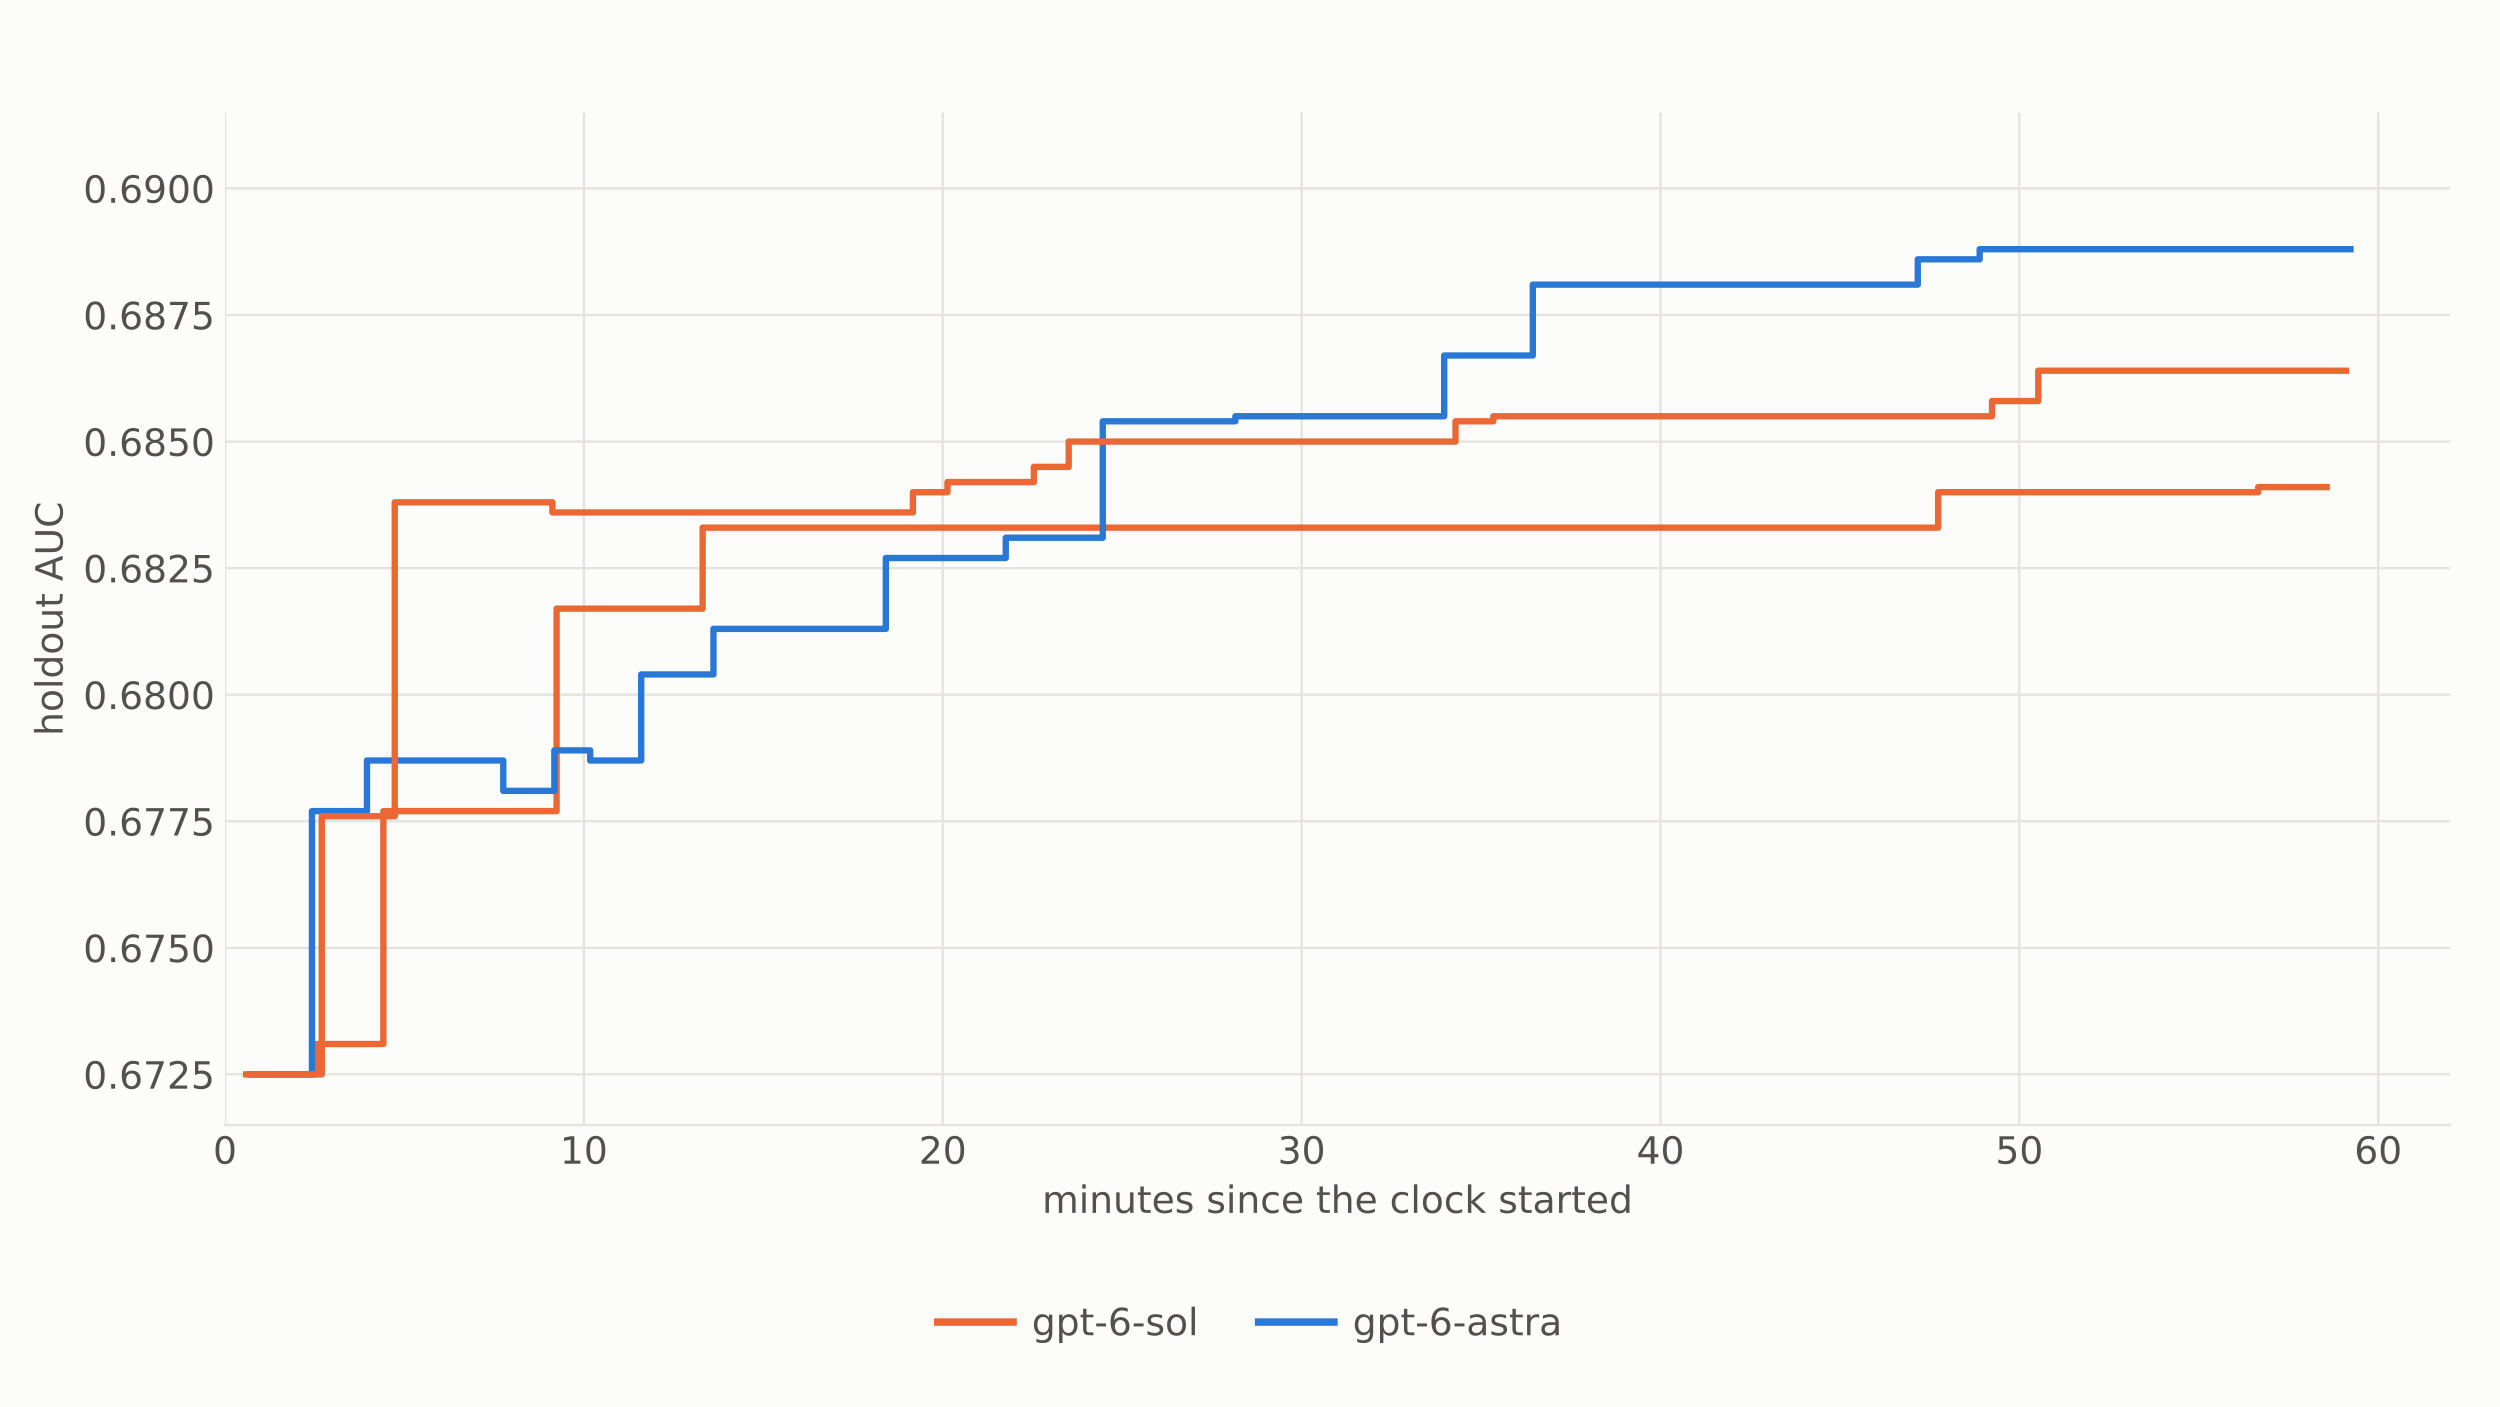
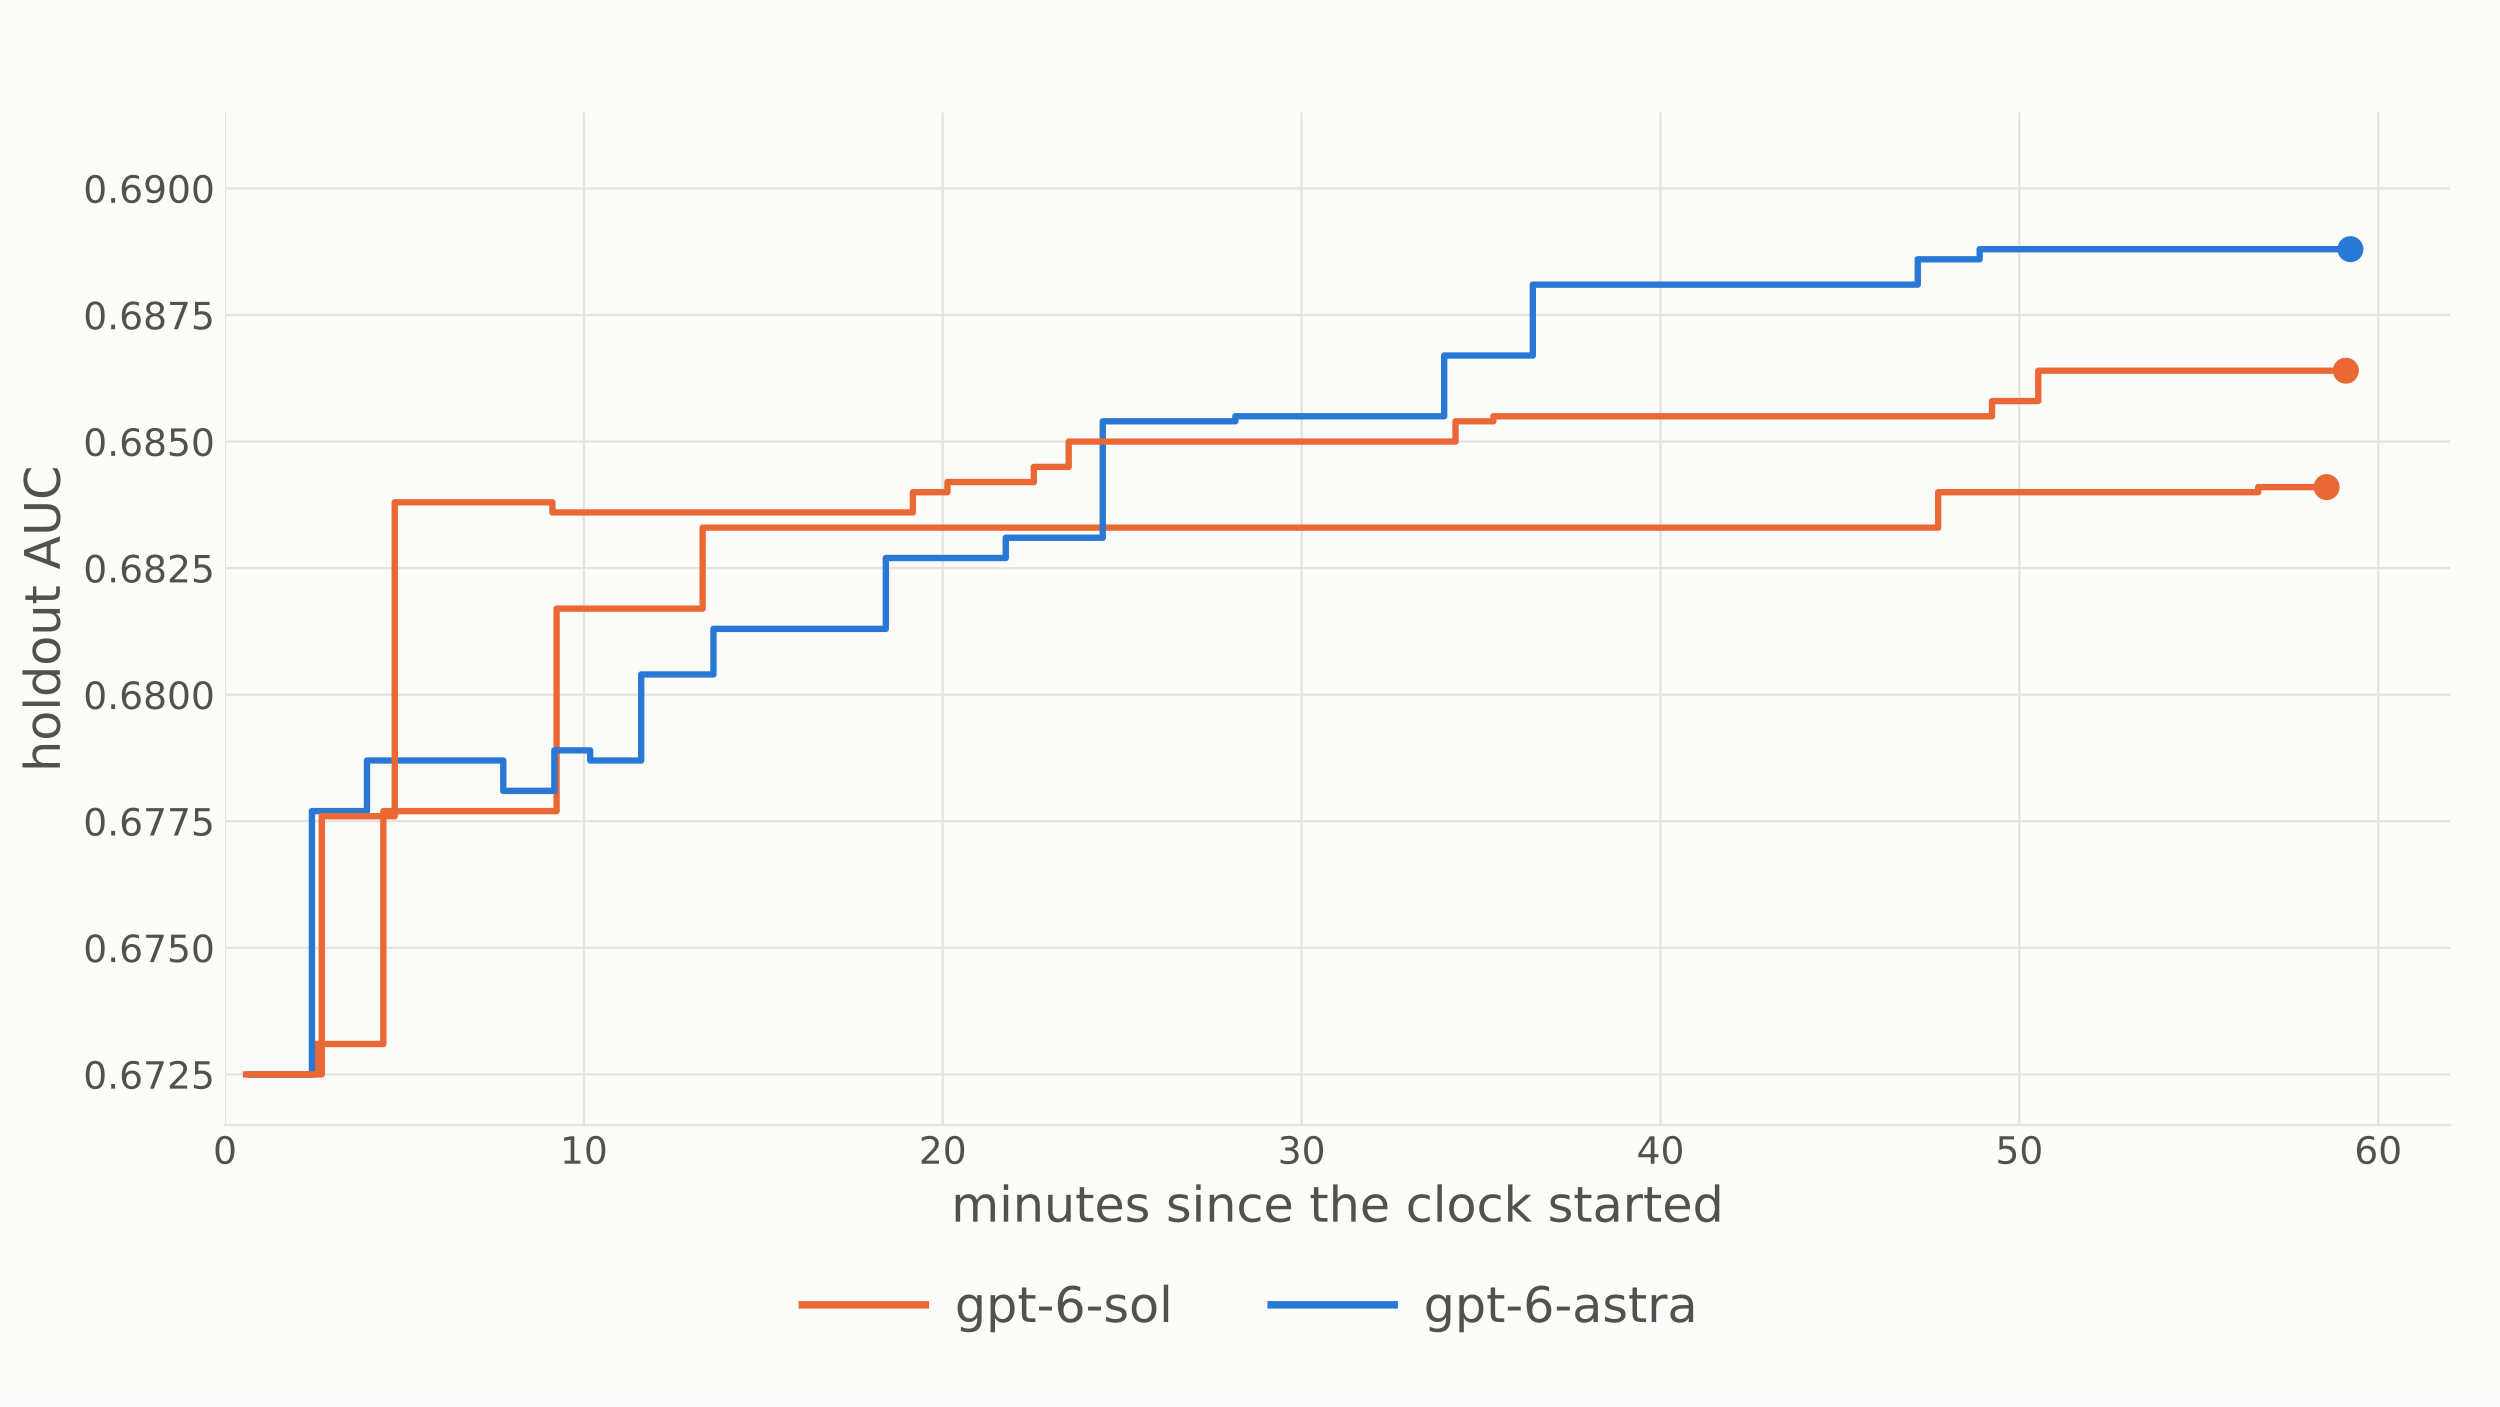
<svg xmlns="http://www.w3.org/2000/svg" xmlns:xlink="http://www.w3.org/1999/xlink" width="864pt" height="486pt" viewBox="0 0 864 486" version="1.1">
  <defs>
    <style type="text/css">*{stroke-linejoin: round; stroke-linecap: butt}</style>
  </defs>
  <g id="figure_1">
    <g id="patch_1">
      <path d="M 0 486  L 864 486  L 864 0  L 0 0  z " style="fill: #fcfcfb" />
    </g>
    <g id="axes_1">
      <g id="patch_2">
        <path d="M 77.76 388.8  L 846.72 388.8  L 846.72 38.88  L 77.76 38.88  z " style="fill: #fcfcfb" />
      </g>
      <g id="matplotlib.axis_1">
        <g id="xtick_1">
          <g id="line2d_1">
            <path d="M 77.76 388.8  L 77.76 38.88  " clip-path="url(#p71656392a3)" style="fill: none; stroke: #e4e3df; stroke-width: 0.8; stroke-linecap: square" />
          </g>
          <g id="line2d_2" />
          <g id="text_1">
            <g style="fill: #52514e" transform="translate(73.62438 402.177) scale(0.13 -0.13)">
              <defs>
                <path id="DejaVuSans-13" d="M 2034 4250  Q 1547 4250 1301 3770  Q 1056 3291 1056 2328  Q 1056 1369 1301 889  Q 1547 409 2034 409  Q 2525 409 2770 889  Q 3016 1369 3016 2328  Q 3016 3291 2770 3770  Q 2525 4250 2034 4250  z M 2034 4750  Q 2819 4750 3233 4129  Q 3647 3509 3647 2328  Q 3647 1150 3233 529  Q 2819 -91 2034 -91  Q 1250 -91 836 529  Q 422 1150 422 2328  Q 422 3509 836 4129  Q 1250 4750 2034 4750  z " transform="scale(0.015625)" />
              </defs>
              <use xlink:href="#DejaVuSans-13" />
            </g>
          </g>
        </g>
        <g id="xtick_2">
          <g id="line2d_3">
            <path d="M 201.786 388.8  L 201.786 38.88  " clip-path="url(#p71656392a3)" style="fill: none; stroke: #e4e3df; stroke-width: 0.8; stroke-linecap: square" />
          </g>
          <g id="line2d_4" />
          <g id="text_2">
            <g style="fill: #52514e" transform="translate(193.5146 402.177) scale(0.13 -0.13)">
              <defs>
                <path id="DejaVuSans-14" d="M 794 531  L 1825 531  L 1825 4091  L 703 3866  L 703 4441  L 1819 4666  L 2450 4666  L 2450 531  L 3481 531  L 3481 0  L 794 0  L 794 531  z " transform="scale(0.015625)" />
              </defs>
              <use xlink:href="#DejaVuSans-14" />
              <use xlink:href="#DejaVuSans-13" transform="translate(63.625 0)" />
            </g>
          </g>
        </g>
        <g id="xtick_3">
          <g id="line2d_5">
            <path d="M 325.812 388.8  L 325.812 38.88  " clip-path="url(#p71656392a3)" style="fill: none; stroke: #e4e3df; stroke-width: 0.8; stroke-linecap: square" />
          </g>
          <g id="line2d_6" />
          <g id="text_3">
            <g style="fill: #52514e" transform="translate(317.5404 402.177) scale(0.13 -0.13)">
              <defs>
                <path id="DejaVuSans-15" d="M 1228 531  L 3431 531  L 3431 0  L 469 0  L 469 531  Q 828 903 1448 1529  Q 2069 2156 2228 2338  Q 2531 2678 2651 2914  Q 2772 3150 2772 3378  Q 2772 3750 2511 3984  Q 2250 4219 1831 4219  Q 1534 4219 1204 4116  Q 875 4013 500 3803  L 500 4441  Q 881 4594 1212 4672  Q 1544 4750 1819 4750  Q 2544 4750 2975 4387  Q 3406 4025 3406 3419  Q 3406 3131 3298 2873  Q 3191 2616 2906 2266  Q 2828 2175 2409 1742  Q 1991 1309 1228 531  z " transform="scale(0.015625)" />
              </defs>
              <use xlink:href="#DejaVuSans-15" />
              <use xlink:href="#DejaVuSans-13" transform="translate(63.625 0)" />
            </g>
          </g>
        </g>
        <g id="xtick_4">
          <g id="line2d_7">
            <path d="M 449.837 388.8  L 449.837 38.88  " clip-path="url(#p71656392a3)" style="fill: none; stroke: #e4e3df; stroke-width: 0.8; stroke-linecap: square" />
          </g>
          <g id="line2d_8" />
          <g id="text_4">
            <g style="fill: #52514e" transform="translate(441.5662 402.177) scale(0.13 -0.13)">
              <defs>
                <path id="DejaVuSans-16" d="M 2597 2516  Q 3050 2419 3304 2112  Q 3559 1806 3559 1356  Q 3559 666 3084 287  Q 2609 -91 1734 -91  Q 1441 -91 1130 -33  Q 819 25 488 141  L 488 750  Q 750 597 1062 519  Q 1375 441 1716 441  Q 2309 441 2620 675  Q 2931 909 2931 1356  Q 2931 1769 2642 2001  Q 2353 2234 1838 2234  L 1294 2234  L 1294 2753  L 1863 2753  Q 2328 2753 2575 2939  Q 2822 3125 2822 3475  Q 2822 3834 2567 4026  Q 2313 4219 1838 4219  Q 1578 4219 1281 4162  Q 984 4106 628 3988  L 628 4550  Q 988 4650 1302 4700  Q 1616 4750 1894 4750  Q 2613 4750 3031 4423  Q 3450 4097 3450 3541  Q 3450 3153 3228 2886  Q 3006 2619 2597 2516  z " transform="scale(0.015625)" />
              </defs>
              <use xlink:href="#DejaVuSans-16" />
              <use xlink:href="#DejaVuSans-13" transform="translate(63.625 0)" />
            </g>
          </g>
        </g>
        <g id="xtick_5">
          <g id="line2d_9">
            <path d="M 573.863 388.8  L 573.863 38.88  " clip-path="url(#p71656392a3)" style="fill: none; stroke: #e4e3df; stroke-width: 0.8; stroke-linecap: square" />
          </g>
          <g id="line2d_10" />
          <g id="text_5">
            <g style="fill: #52514e" transform="translate(565.592 402.177) scale(0.13 -0.13)">
              <defs>
                <path id="DejaVuSans-17" d="M 2419 4116  L 825 1625  L 2419 1625  L 2419 4116  z M 2253 4666  L 3047 4666  L 3047 1625  L 3713 1625  L 3713 1100  L 3047 1100  L 3047 0  L 2419 0  L 2419 1100  L 313 1100  L 313 1709  L 2253 4666  z " transform="scale(0.015625)" />
              </defs>
              <use xlink:href="#DejaVuSans-17" />
              <use xlink:href="#DejaVuSans-13" transform="translate(63.625 0)" />
            </g>
          </g>
        </g>
        <g id="xtick_6">
          <g id="line2d_11">
            <path d="M 697.889 388.8  L 697.889 38.88  " clip-path="url(#p71656392a3)" style="fill: none; stroke: #e4e3df; stroke-width: 0.8; stroke-linecap: square" />
          </g>
          <g id="line2d_12" />
          <g id="text_6">
            <g style="fill: #52514e" transform="translate(689.6178 402.177) scale(0.13 -0.13)">
              <defs>
                <path id="DejaVuSans-18" d="M 691 4666  L 3169 4666  L 3169 4134  L 1269 4134  L 1269 2991  Q 1406 3038 1543 3061  Q 1681 3084 1819 3084  Q 2600 3084 3056 2656  Q 3513 2228 3513 1497  Q 3513 744 3044 326  Q 2575 -91 1722 -91  Q 1428 -91 1123 -41  Q 819 9 494 109  L 494 744  Q 775 591 1075 516  Q 1375 441 1709 441  Q 2250 441 2565 725  Q 2881 1009 2881 1497  Q 2881 1984 2565 2268  Q 2250 2553 1709 2553  Q 1456 2553 1204 2497  Q 953 2441 691 2322  L 691 4666  z " transform="scale(0.015625)" />
              </defs>
              <use xlink:href="#DejaVuSans-18" />
              <use xlink:href="#DejaVuSans-13" transform="translate(63.625 0)" />
            </g>
          </g>
        </g>
        <g id="xtick_7">
          <g id="line2d_13">
            <path d="M 821.915 388.8  L 821.915 38.88  " clip-path="url(#p71656392a3)" style="fill: none; stroke: #e4e3df; stroke-width: 0.8; stroke-linecap: square" />
          </g>
          <g id="line2d_14" />
          <g id="text_7">
            <g style="fill: #52514e" transform="translate(813.6436 402.177) scale(0.13 -0.13)">
              <defs>
                <path id="DejaVuSans-19" d="M 2113 2584  Q 1688 2584 1439 2293  Q 1191 2003 1191 1497  Q 1191 994 1439 701  Q 1688 409 2113 409  Q 2538 409 2786 701  Q 3034 994 3034 1497  Q 3034 2003 2786 2293  Q 2538 2584 2113 2584  z M 3366 4563  L 3366 3988  Q 3128 4100 2886 4159  Q 2644 4219 2406 4219  Q 1781 4219 1451 3797  Q 1122 3375 1075 2522  Q 1259 2794 1537 2939  Q 1816 3084 2150 3084  Q 2853 3084 3261 2657  Q 3669 2231 3669 1497  Q 3669 778 3244 343  Q 2819 -91 2113 -91  Q 1303 -91 875 529  Q 447 1150 447 2328  Q 447 3434 972 4092  Q 1497 4750 2381 4750  Q 2619 4750 2861 4703  Q 3103 4656 3366 4563  z " transform="scale(0.015625)" />
              </defs>
              <use xlink:href="#DejaVuSans-19" />
              <use xlink:href="#DejaVuSans-13" transform="translate(63.625 0)" />
            </g>
          </g>
        </g>
        <g id="text_8">
-           <g style="fill: #52514e" transform="translate(360.1565 419.178) scale(0.13 -0.13)">
+           <g style="fill: #52514e" transform="translate(328.7462 422.2173) scale(0.17 -0.17)">
            <defs>
              <path id="DejaVuSans-50" d="M 3328 2828  Q 3544 3216 3844 3400  Q 4144 3584 4550 3584  Q 5097 3584 5394 3201  Q 5691 2819 5691 2113  L 5691 0  L 5113 0  L 5113 2094  Q 5113 2597 4934 2840  Q 4756 3084 4391 3084  Q 3944 3084 3684 2787  Q 3425 2491 3425 1978  L 3425 0  L 2847 0  L 2847 2094  Q 2847 2600 2669 2842  Q 2491 3084 2119 3084  Q 1678 3084 1418 2786  Q 1159 2488 1159 1978  L 1159 0  L 581 0  L 581 3500  L 1159 3500  L 1159 2956  Q 1356 3278 1631 3431  Q 1906 3584 2284 3584  Q 2666 3584 2933 3390  Q 3200 3197 3328 2828  z " transform="scale(0.015625)" />
              <path id="DejaVuSans-4c" d="M 603 3500  L 1178 3500  L 1178 0  L 603 0  L 603 3500  z M 603 4863  L 1178 4863  L 1178 4134  L 603 4134  L 603 4863  z " transform="scale(0.015625)" />
              <path id="DejaVuSans-51" d="M 3513 2113  L 3513 0  L 2938 0  L 2938 2094  Q 2938 2591 2744 2837  Q 2550 3084 2163 3084  Q 1697 3084 1428 2787  Q 1159 2491 1159 1978  L 1159 0  L 581 0  L 581 3500  L 1159 3500  L 1159 2956  Q 1366 3272 1645 3428  Q 1925 3584 2291 3584  Q 2894 3584 3203 3211  Q 3513 2838 3513 2113  z " transform="scale(0.015625)" />
              <path id="DejaVuSans-58" d="M 544 1381  L 544 3500  L 1119 3500  L 1119 1403  Q 1119 906 1312 657  Q 1506 409 1894 409  Q 2359 409 2629 706  Q 2900 1003 2900 1516  L 2900 3500  L 3475 3500  L 3475 0  L 2900 0  L 2900 538  Q 2691 219 2414 64  Q 2138 -91 1772 -91  Q 1169 -91 856 284  Q 544 659 544 1381  z M 1991 3584  L 1991 3584  z " transform="scale(0.015625)" />
              <path id="DejaVuSans-57" d="M 1172 4494  L 1172 3500  L 2356 3500  L 2356 3053  L 1172 3053  L 1172 1153  Q 1172 725 1289 603  Q 1406 481 1766 481  L 2356 481  L 2356 0  L 1766 0  Q 1100 0 847 248  Q 594 497 594 1153  L 594 3053  L 172 3053  L 172 3500  L 594 3500  L 594 4494  L 1172 4494  z " transform="scale(0.015625)" />
              <path id="DejaVuSans-48" d="M 3597 1894  L 3597 1613  L 953 1613  Q 991 1019 1311 708  Q 1631 397 2203 397  Q 2534 397 2845 478  Q 3156 559 3463 722  L 3463 178  Q 3153 47 2828 -22  Q 2503 -91 2169 -91  Q 1331 -91 842 396  Q 353 884 353 1716  Q 353 2575 817 3079  Q 1281 3584 2069 3584  Q 2775 3584 3186 3129  Q 3597 2675 3597 1894  z M 3022 2063  Q 3016 2534 2758 2815  Q 2500 3097 2075 3097  Q 1594 3097 1305 2825  Q 1016 2553 972 2059  L 3022 2063  z " transform="scale(0.015625)" />
              <path id="DejaVuSans-56" d="M 2834 3397  L 2834 2853  Q 2591 2978 2328 3040  Q 2066 3103 1784 3103  Q 1356 3103 1142 2972  Q 928 2841 928 2578  Q 928 2378 1081 2264  Q 1234 2150 1697 2047  L 1894 2003  Q 2506 1872 2764 1633  Q 3022 1394 3022 966  Q 3022 478 2636 193  Q 2250 -91 1575 -91  Q 1294 -91 989 -36  Q 684 19 347 128  L 347 722  Q 666 556 975 473  Q 1284 391 1588 391  Q 1994 391 2212 530  Q 2431 669 2431 922  Q 2431 1156 2273 1281  Q 2116 1406 1581 1522  L 1381 1569  Q 847 1681 609 1914  Q 372 2147 372 2553  Q 372 3047 722 3315  Q 1072 3584 1716 3584  Q 2034 3584 2315 3537  Q 2597 3491 2834 3397  z " transform="scale(0.015625)" />
              <path id="DejaVuSans-3" transform="scale(0.015625)" />
              <path id="DejaVuSans-46" d="M 3122 3366  L 3122 2828  Q 2878 2963 2633 3030  Q 2388 3097 2138 3097  Q 1578 3097 1268 2742  Q 959 2388 959 1747  Q 959 1106 1268 751  Q 1578 397 2138 397  Q 2388 397 2633 464  Q 2878 531 3122 666  L 3122 134  Q 2881 22 2623 -34  Q 2366 -91 2075 -91  Q 1284 -91 818 406  Q 353 903 353 1747  Q 353 2603 823 3093  Q 1294 3584 2113 3584  Q 2378 3584 2631 3529  Q 2884 3475 3122 3366  z " transform="scale(0.015625)" />
              <path id="DejaVuSans-4b" d="M 3513 2113  L 3513 0  L 2938 0  L 2938 2094  Q 2938 2591 2744 2837  Q 2550 3084 2163 3084  Q 1697 3084 1428 2787  Q 1159 2491 1159 1978  L 1159 0  L 581 0  L 581 4863  L 1159 4863  L 1159 2956  Q 1366 3272 1645 3428  Q 1925 3584 2291 3584  Q 2894 3584 3203 3211  Q 3513 2838 3513 2113  z " transform="scale(0.015625)" />
              <path id="DejaVuSans-4f" d="M 603 4863  L 1178 4863  L 1178 0  L 603 0  L 603 4863  z " transform="scale(0.015625)" />
              <path id="DejaVuSans-52" d="M 1959 3097  Q 1497 3097 1228 2736  Q 959 2375 959 1747  Q 959 1119 1226 758  Q 1494 397 1959 397  Q 2419 397 2687 759  Q 2956 1122 2956 1747  Q 2956 2369 2687 2733  Q 2419 3097 1959 3097  z M 1959 3584  Q 2709 3584 3137 3096  Q 3566 2609 3566 1747  Q 3566 888 3137 398  Q 2709 -91 1959 -91  Q 1206 -91 779 398  Q 353 888 353 1747  Q 353 2609 779 3096  Q 1206 3584 1959 3584  z " transform="scale(0.015625)" />
              <path id="DejaVuSans-4e" d="M 581 4863  L 1159 4863  L 1159 1991  L 2875 3500  L 3609 3500  L 1753 1863  L 3688 0  L 2938 0  L 1159 1709  L 1159 0  L 581 0  L 581 4863  z " transform="scale(0.015625)" />
              <path id="DejaVuSans-44" d="M 2194 1759  Q 1497 1759 1228 1600  Q 959 1441 959 1056  Q 959 750 1161 570  Q 1363 391 1709 391  Q 2188 391 2477 730  Q 2766 1069 2766 1631  L 2766 1759  L 2194 1759  z M 3341 1997  L 3341 0  L 2766 0  L 2766 531  Q 2569 213 2275 61  Q 1981 -91 1556 -91  Q 1019 -91 701 211  Q 384 513 384 1019  Q 384 1609 779 1909  Q 1175 2209 1959 2209  L 2766 2209  L 2766 2266  Q 2766 2663 2505 2880  Q 2244 3097 1772 3097  Q 1472 3097 1187 3025  Q 903 2953 641 2809  L 641 3341  Q 956 3463 1253 3523  Q 1550 3584 1831 3584  Q 2591 3584 2966 3190  Q 3341 2797 3341 1997  z " transform="scale(0.015625)" />
              <path id="DejaVuSans-55" d="M 2631 2963  Q 2534 3019 2420 3045  Q 2306 3072 2169 3072  Q 1681 3072 1420 2755  Q 1159 2438 1159 1844  L 1159 0  L 581 0  L 581 3500  L 1159 3500  L 1159 2956  Q 1341 3275 1631 3429  Q 1922 3584 2338 3584  Q 2397 3584 2469 3576  Q 2541 3569 2628 3553  L 2631 2963  z " transform="scale(0.015625)" />
              <path id="DejaVuSans-47" d="M 2906 2969  L 2906 4863  L 3481 4863  L 3481 0  L 2906 0  L 2906 525  Q 2725 213 2448 61  Q 2172 -91 1784 -91  Q 1150 -91 751 415  Q 353 922 353 1747  Q 353 2572 751 3078  Q 1150 3584 1784 3584  Q 2172 3584 2448 3432  Q 2725 3281 2906 2969  z M 947 1747  Q 947 1113 1208 752  Q 1469 391 1925 391  Q 2381 391 2643 752  Q 2906 1113 2906 1747  Q 2906 2381 2643 2742  Q 2381 3103 1925 3103  Q 1469 3103 1208 2742  Q 947 2381 947 1747  z " transform="scale(0.015625)" />
            </defs>
            <use xlink:href="#DejaVuSans-50" />
            <use xlink:href="#DejaVuSans-4c" transform="translate(97.40625 0)" />
            <use xlink:href="#DejaVuSans-51" transform="translate(125.1875 0)" />
            <use xlink:href="#DejaVuSans-58" transform="translate(188.5625 0)" />
            <use xlink:href="#DejaVuSans-57" transform="translate(251.9375 0)" />
            <use xlink:href="#DejaVuSans-48" transform="translate(291.1406 0)" />
            <use xlink:href="#DejaVuSans-56" transform="translate(352.6719 0)" />
            <use xlink:href="#DejaVuSans-3" transform="translate(404.7656 0)" />
            <use xlink:href="#DejaVuSans-56" transform="translate(436.5469 0)" />
            <use xlink:href="#DejaVuSans-4c" transform="translate(488.6406 0)" />
            <use xlink:href="#DejaVuSans-51" transform="translate(516.4219 0)" />
            <use xlink:href="#DejaVuSans-46" transform="translate(579.7969 0)" />
            <use xlink:href="#DejaVuSans-48" transform="translate(634.7812 0)" />
            <use xlink:href="#DejaVuSans-3" transform="translate(696.3125 0)" />
            <use xlink:href="#DejaVuSans-57" transform="translate(728.0938 0)" />
            <use xlink:href="#DejaVuSans-4b" transform="translate(767.2969 0)" />
            <use xlink:href="#DejaVuSans-48" transform="translate(830.6719 0)" />
            <use xlink:href="#DejaVuSans-3" transform="translate(892.2031 0)" />
            <use xlink:href="#DejaVuSans-46" transform="translate(923.9844 0)" />
            <use xlink:href="#DejaVuSans-4f" transform="translate(978.9688 0)" />
            <use xlink:href="#DejaVuSans-52" transform="translate(1006.75 0)" />
            <use xlink:href="#DejaVuSans-46" transform="translate(1067.938 0)" />
            <use xlink:href="#DejaVuSans-4e" transform="translate(1122.922 0)" />
            <use xlink:href="#DejaVuSans-3" transform="translate(1180.828 0)" />
            <use xlink:href="#DejaVuSans-56" transform="translate(1212.609 0)" />
            <use xlink:href="#DejaVuSans-57" transform="translate(1264.703 0)" />
            <use xlink:href="#DejaVuSans-44" transform="translate(1303.906 0)" />
            <use xlink:href="#DejaVuSans-55" transform="translate(1365.188 0)" />
            <use xlink:href="#DejaVuSans-57" transform="translate(1406.297 0)" />
            <use xlink:href="#DejaVuSans-48" transform="translate(1445.5 0)" />
            <use xlink:href="#DejaVuSans-47" transform="translate(1507.031 0)" />
          </g>
        </g>
      </g>
      <g id="matplotlib.axis_2">
        <g id="ytick_1">
          <g id="line2d_15">
            <path d="M 77.76 371.304  L 846.72 371.304  " clip-path="url(#p71656392a3)" style="fill: none; stroke: #e4e3df; stroke-width: 0.8; stroke-linecap: square" />
          </g>
          <g id="line2d_16" />
          <g id="text_9">
            <g style="fill: #52514e" transform="translate(28.77219 376.2425) scale(0.13 -0.13)">
              <defs>
                <path id="DejaVuSans-11" d="M 684 794  L 1344 794  L 1344 0  L 684 0  L 684 794  z " transform="scale(0.015625)" />
                <path id="DejaVuSans-1a" d="M 525 4666  L 3525 4666  L 3525 4397  L 1831 0  L 1172 0  L 2766 4134  L 525 4134  L 525 4666  z " transform="scale(0.015625)" />
              </defs>
              <use xlink:href="#DejaVuSans-13" />
              <use xlink:href="#DejaVuSans-11" transform="translate(63.625 0)" />
              <use xlink:href="#DejaVuSans-19" transform="translate(95.40625 0)" />
              <use xlink:href="#DejaVuSans-1a" transform="translate(159.0312 0)" />
              <use xlink:href="#DejaVuSans-15" transform="translate(222.6562 0)" />
              <use xlink:href="#DejaVuSans-18" transform="translate(286.2812 0)" />
            </g>
          </g>
        </g>
        <g id="ytick_2">
          <g id="line2d_17">
            <path d="M 77.76 327.564  L 846.72 327.564  " clip-path="url(#p71656392a3)" style="fill: none; stroke: #e4e3df; stroke-width: 0.8; stroke-linecap: square" />
          </g>
          <g id="line2d_18" />
          <g id="text_10">
            <g style="fill: #52514e" transform="translate(28.77219 332.5025) scale(0.13 -0.13)">
              <use xlink:href="#DejaVuSans-13" />
              <use xlink:href="#DejaVuSans-11" transform="translate(63.625 0)" />
              <use xlink:href="#DejaVuSans-19" transform="translate(95.40625 0)" />
              <use xlink:href="#DejaVuSans-1a" transform="translate(159.0312 0)" />
              <use xlink:href="#DejaVuSans-18" transform="translate(222.6562 0)" />
              <use xlink:href="#DejaVuSans-13" transform="translate(286.2812 0)" />
            </g>
          </g>
        </g>
        <g id="ytick_3">
          <g id="line2d_19">
            <path d="M 77.76 283.824  L 846.72 283.824  " clip-path="url(#p71656392a3)" style="fill: none; stroke: #e4e3df; stroke-width: 0.8; stroke-linecap: square" />
          </g>
          <g id="line2d_20" />
          <g id="text_11">
            <g style="fill: #52514e" transform="translate(28.77219 288.7625) scale(0.13 -0.13)">
              <use xlink:href="#DejaVuSans-13" />
              <use xlink:href="#DejaVuSans-11" transform="translate(63.625 0)" />
              <use xlink:href="#DejaVuSans-19" transform="translate(95.40625 0)" />
              <use xlink:href="#DejaVuSans-1a" transform="translate(159.0312 0)" />
              <use xlink:href="#DejaVuSans-1a" transform="translate(222.6562 0)" />
              <use xlink:href="#DejaVuSans-18" transform="translate(286.2812 0)" />
            </g>
          </g>
        </g>
        <g id="ytick_4">
          <g id="line2d_21">
            <path d="M 77.76 240.084  L 846.72 240.084  " clip-path="url(#p71656392a3)" style="fill: none; stroke: #e4e3df; stroke-width: 0.8; stroke-linecap: square" />
          </g>
          <g id="line2d_22" />
          <g id="text_12">
            <g style="fill: #52514e" transform="translate(28.77219 245.0225) scale(0.13 -0.13)">
              <defs>
                <path id="DejaVuSans-1b" d="M 2034 2216  Q 1584 2216 1326 1975  Q 1069 1734 1069 1313  Q 1069 891 1326 650  Q 1584 409 2034 409  Q 2484 409 2743 651  Q 3003 894 3003 1313  Q 3003 1734 2745 1975  Q 2488 2216 2034 2216  z M 1403 2484  Q 997 2584 770 2862  Q 544 3141 544 3541  Q 544 4100 942 4425  Q 1341 4750 2034 4750  Q 2731 4750 3128 4425  Q 3525 4100 3525 3541  Q 3525 3141 3298 2862  Q 3072 2584 2669 2484  Q 3125 2378 3379 2068  Q 3634 1759 3634 1313  Q 3634 634 3220 271  Q 2806 -91 2034 -91  Q 1263 -91 848 271  Q 434 634 434 1313  Q 434 1759 690 2068  Q 947 2378 1403 2484  z M 1172 3481  Q 1172 3119 1398 2916  Q 1625 2713 2034 2713  Q 2441 2713 2670 2916  Q 2900 3119 2900 3481  Q 2900 3844 2670 4047  Q 2441 4250 2034 4250  Q 1625 4250 1398 4047  Q 1172 3844 1172 3481  z " transform="scale(0.015625)" />
              </defs>
              <use xlink:href="#DejaVuSans-13" />
              <use xlink:href="#DejaVuSans-11" transform="translate(63.625 0)" />
              <use xlink:href="#DejaVuSans-19" transform="translate(95.40625 0)" />
              <use xlink:href="#DejaVuSans-1b" transform="translate(159.0312 0)" />
              <use xlink:href="#DejaVuSans-13" transform="translate(222.6562 0)" />
              <use xlink:href="#DejaVuSans-13" transform="translate(286.2812 0)" />
            </g>
          </g>
        </g>
        <g id="ytick_5">
          <g id="line2d_23">
            <path d="M 77.76 196.344  L 846.72 196.344  " clip-path="url(#p71656392a3)" style="fill: none; stroke: #e4e3df; stroke-width: 0.8; stroke-linecap: square" />
          </g>
          <g id="line2d_24" />
          <g id="text_13">
            <g style="fill: #52514e" transform="translate(28.77219 201.2825) scale(0.13 -0.13)">
              <use xlink:href="#DejaVuSans-13" />
              <use xlink:href="#DejaVuSans-11" transform="translate(63.625 0)" />
              <use xlink:href="#DejaVuSans-19" transform="translate(95.40625 0)" />
              <use xlink:href="#DejaVuSans-1b" transform="translate(159.0312 0)" />
              <use xlink:href="#DejaVuSans-15" transform="translate(222.6562 0)" />
              <use xlink:href="#DejaVuSans-18" transform="translate(286.2812 0)" />
            </g>
          </g>
        </g>
        <g id="ytick_6">
          <g id="line2d_25">
            <path d="M 77.76 152.604  L 846.72 152.604  " clip-path="url(#p71656392a3)" style="fill: none; stroke: #e4e3df; stroke-width: 0.8; stroke-linecap: square" />
          </g>
          <g id="line2d_26" />
          <g id="text_14">
            <g style="fill: #52514e" transform="translate(28.77219 157.5425) scale(0.13 -0.13)">
              <use xlink:href="#DejaVuSans-13" />
              <use xlink:href="#DejaVuSans-11" transform="translate(63.625 0)" />
              <use xlink:href="#DejaVuSans-19" transform="translate(95.40625 0)" />
              <use xlink:href="#DejaVuSans-1b" transform="translate(159.0312 0)" />
              <use xlink:href="#DejaVuSans-18" transform="translate(222.6562 0)" />
              <use xlink:href="#DejaVuSans-13" transform="translate(286.2812 0)" />
            </g>
          </g>
        </g>
        <g id="ytick_7">
          <g id="line2d_27">
            <path d="M 77.76 108.864  L 846.72 108.864  " clip-path="url(#p71656392a3)" style="fill: none; stroke: #e4e3df; stroke-width: 0.8; stroke-linecap: square" />
          </g>
          <g id="line2d_28" />
          <g id="text_15">
            <g style="fill: #52514e" transform="translate(28.77219 113.8025) scale(0.13 -0.13)">
              <use xlink:href="#DejaVuSans-13" />
              <use xlink:href="#DejaVuSans-11" transform="translate(63.625 0)" />
              <use xlink:href="#DejaVuSans-19" transform="translate(95.40625 0)" />
              <use xlink:href="#DejaVuSans-1b" transform="translate(159.0312 0)" />
              <use xlink:href="#DejaVuSans-1a" transform="translate(222.6562 0)" />
              <use xlink:href="#DejaVuSans-18" transform="translate(286.2812 0)" />
            </g>
          </g>
        </g>
        <g id="ytick_8">
          <g id="line2d_29">
            <path d="M 77.76 65.124  L 846.72 65.124  " clip-path="url(#p71656392a3)" style="fill: none; stroke: #e4e3df; stroke-width: 0.8; stroke-linecap: square" />
          </g>
          <g id="line2d_30" />
          <g id="text_16">
            <g style="fill: #52514e" transform="translate(28.77219 70.06248) scale(0.13 -0.13)">
              <defs>
                <path id="DejaVuSans-1c" d="M 703 97  L 703 672  Q 941 559 1184 500  Q 1428 441 1663 441  Q 2288 441 2617 861  Q 2947 1281 2994 2138  Q 2813 1869 2534 1725  Q 2256 1581 1919 1581  Q 1219 1581 811 2004  Q 403 2428 403 3163  Q 403 3881 828 4315  Q 1253 4750 1959 4750  Q 2769 4750 3195 4129  Q 3622 3509 3622 2328  Q 3622 1225 3098 567  Q 2575 -91 1691 -91  Q 1453 -91 1209 -44  Q 966 3 703 97  z M 1959 2075  Q 2384 2075 2632 2365  Q 2881 2656 2881 3163  Q 2881 3666 2632 3958  Q 2384 4250 1959 4250  Q 1534 4250 1286 3958  Q 1038 3666 1038 3163  Q 1038 2656 1286 2365  Q 1534 2075 1959 2075  z " transform="scale(0.015625)" />
              </defs>
              <use xlink:href="#DejaVuSans-13" />
              <use xlink:href="#DejaVuSans-11" transform="translate(63.625 0)" />
              <use xlink:href="#DejaVuSans-19" transform="translate(95.40625 0)" />
              <use xlink:href="#DejaVuSans-1c" transform="translate(159.0312 0)" />
              <use xlink:href="#DejaVuSans-13" transform="translate(222.6562 0)" />
              <use xlink:href="#DejaVuSans-13" transform="translate(286.2812 0)" />
            </g>
          </g>
        </g>
        <g id="text_17">
-           <g style="fill: #52514e" transform="translate(21.64914 254.3218) rotate(-90) scale(0.13 -0.13)">
+           <g style="fill: #52514e" transform="translate(20.6882 266.7777) rotate(-90) scale(0.17 -0.17)">
            <defs>
              <path id="DejaVuSans-24" d="M 2188 4044  L 1331 1722  L 3047 1722  L 2188 4044  z M 1831 4666  L 2547 4666  L 4325 0  L 3669 0  L 3244 1197  L 1141 1197  L 716 0  L 50 0  L 1831 4666  z " transform="scale(0.015625)" />
              <path id="DejaVuSans-38" d="M 556 4666  L 1191 4666  L 1191 1831  Q 1191 1081 1462 751  Q 1734 422 2344 422  Q 2950 422 3222 751  Q 3494 1081 3494 1831  L 3494 4666  L 4128 4666  L 4128 1753  Q 4128 841 3676 375  Q 3225 -91 2344 -91  Q 1459 -91 1007 375  Q 556 841 556 1753  L 556 4666  z " transform="scale(0.015625)" />
              <path id="DejaVuSans-26" d="M 4122 4306  L 4122 3641  Q 3803 3938 3442 4084  Q 3081 4231 2675 4231  Q 1875 4231 1450 3742  Q 1025 3253 1025 2328  Q 1025 1406 1450 917  Q 1875 428 2675 428  Q 3081 428 3442 575  Q 3803 722 4122 1019  L 4122 359  Q 3791 134 3420 21  Q 3050 -91 2638 -91  Q 1578 -91 968 557  Q 359 1206 359 2328  Q 359 3453 968 4101  Q 1578 4750 2638 4750  Q 3056 4750 3426 4639  Q 3797 4528 4122 4306  z " transform="scale(0.015625)" />
            </defs>
            <use xlink:href="#DejaVuSans-4b" />
            <use xlink:href="#DejaVuSans-52" transform="translate(63.375 0)" />
            <use xlink:href="#DejaVuSans-4f" transform="translate(124.5625 0)" />
            <use xlink:href="#DejaVuSans-47" transform="translate(152.3438 0)" />
            <use xlink:href="#DejaVuSans-52" transform="translate(215.8281 0)" />
            <use xlink:href="#DejaVuSans-58" transform="translate(277.0156 0)" />
            <use xlink:href="#DejaVuSans-57" transform="translate(340.3906 0)" />
            <use xlink:href="#DejaVuSans-3" transform="translate(379.5938 0)" />
            <use xlink:href="#DejaVuSans-24" transform="translate(411.375 0)" />
            <use xlink:href="#DejaVuSans-38" transform="translate(479.7812 0)" />
            <use xlink:href="#DejaVuSans-26" transform="translate(552.9688 0)" />
          </g>
        </g>
      </g>
      <g id="line2d_31">
        <path d="M 86.314 371.304  L 109.32 371.304  L 109.32 360.806  L 132.493 360.806  L 132.493 280.325  L 192.356 280.325  L 192.356 210.341  L 242.834 210.341  L 242.834 182.347  L 489.377 182.347  L 489.377 182.347  L 669.834 182.347  L 669.834 170.1  L 780.445 170.1  L 780.445 168.35  L 804.081 168.35  L 804.081 168.35  " clip-path="url(#p71656392a3)" style="fill: none; stroke: #eb6834; stroke-width: 2.2; stroke-linecap: square" />
      </g>
      <g id="line2d_32">
        <path d="M 86.722 371.304  L 107.806 371.304  L 107.806 280.325  L 126.823 280.325  L 126.823 262.829  L 141.314 262.829  L 141.314 262.829  L 173.933 262.829  L 173.933 273.326  L 191.586 273.326  L 191.586 259.33  L 203.968 259.33  L 203.968 262.829  L 221.6 262.829  L 221.6 233.086  L 246.57 233.086  L 246.57 217.339  L 306.144 217.339  L 306.144 192.845  L 347.589 192.845  L 347.589 185.846  L 381.118 185.846  L 381.118 145.606  L 426.945 145.606  L 426.945 143.856  L 499.108 143.856  L 499.108 122.861  L 529.742 122.861  L 529.742 98.366  L 662.78 98.366  L 662.78 89.618  L 684.175 89.618  L 684.175 86.119  L 802.95 86.119  L 802.95 86.119  L 812.314 86.119  L 812.314 86.119  " clip-path="url(#p71656392a3)" style="fill: none; stroke: #2a78d6; stroke-width: 2.2; stroke-linecap: square" />
      </g>
      <g id="line2d_33">
        <path d="M 85.06 371.304  L 111.208 371.304  L 111.208 282.074  L 136.427 282.074  L 136.427 173.599  L 190.916 173.599  L 190.916 177.098  L 315.5 177.098  L 315.5 170.1  L 327.447 170.1  L 327.447 166.601  L 357.296 166.601  L 357.296 161.352  L 369.347 161.352  L 369.347 152.604  L 503.027 152.604  L 503.027 145.606  L 516.091 145.606  L 516.091 143.856  L 688.445 143.856  L 688.445 138.607  L 704.424 138.607  L 704.424 128.11  L 770.964 128.11  L 770.964 128.11  L 810.724 128.11  L 810.724 128.11  " clip-path="url(#p71656392a3)" style="fill: none; stroke: #eb6834; stroke-width: 2.2; stroke-linecap: square" />
      </g>
      <g id="patch_3">
        <path d="M 77.76 388.8  L 846.72 388.8  " style="fill: none; stroke: #e4e3df; stroke-width: 0.8; stroke-linejoin: miter; stroke-linecap: square" />
      </g>
+       <g id="line2d_34">
+         <defs>
+           <path id="mf693d88380" d="M 0 4  C 1.061 4 2.078 3.579 2.828 2.828  C 3.579 2.078 4 1.061 4 0  C 4 -1.061 3.579 -2.078 2.828 -2.828  C 2.078 -3.579 1.061 -4 0 -4  C -1.061 -4 -2.078 -3.579 -2.828 -2.828  C -3.579 -2.078 -4 -1.061 -4 0  C -4 1.061 -3.579 2.078 -2.828 2.828  C -2.078 3.579 -1.061 4 0 4  z " style="stroke: #eb6834" />
+         </defs>
+         <g clip-path="url(#p71656392a3)">
+           <use xlink:href="#mf693d88380" x="804.081" y="168.35" style="fill: #eb6834; stroke: #eb6834" />
+         </g>
+       </g>
+       <g id="line2d_35">
+         <defs>
+           <path id="mf49b990d08" d="M 0 4  C 1.061 4 2.078 3.579 2.828 2.828  C 3.579 2.078 4 1.061 4 0  C 4 -1.061 3.579 -2.078 2.828 -2.828  C 2.078 -3.579 1.061 -4 0 -4  C -1.061 -4 -2.078 -3.579 -2.828 -2.828  C -3.579 -2.078 -4 -1.061 -4 0  C -4 1.061 -3.579 2.078 -2.828 2.828  C -2.078 3.579 -1.061 4 0 4  z " style="stroke: #2a78d6" />
+         </defs>
+         <g clip-path="url(#p71656392a3)">
+           <use xlink:href="#mf49b990d08" x="812.314" y="86.119" style="fill: #2a78d6; stroke: #2a78d6" />
+         </g>
+       </g>
+       <g id="line2d_36">
+         <g clip-path="url(#p71656392a3)">
+           <use xlink:href="#mf693d88380" x="810.724" y="128.11" style="fill: #eb6834; stroke: #eb6834" />
+         </g>
+       </g>
    </g>
    <g id="legend_1">
-       <g id="line2d_34">
-         <path d="M 324.104 456.907  L 337.104 456.907  L 350.104 456.907  " style="fill: none; stroke: #eb6834; stroke-width: 2.6; stroke-linecap: square" />
+       <g id="line2d_37">
+         <path d="M 277.305 450.946  L 298.555 450.946  L 319.805 450.946  " style="fill: none; stroke: #eb6834; stroke-width: 2.6; stroke-linecap: square" />
      </g>
      <g id="text_18">
-         <g style="fill: #52514e" transform="translate(356.6041 461.457) scale(0.13 -0.13)">
+         <g style="fill: #52514e" transform="translate(330.0053 456.896) scale(0.17 -0.17)">
          <defs>
            <path id="DejaVuSans-4a" d="M 2906 1791  Q 2906 2416 2648 2759  Q 2391 3103 1925 3103  Q 1463 3103 1205 2759  Q 947 2416 947 1791  Q 947 1169 1205 825  Q 1463 481 1925 481  Q 2391 481 2648 825  Q 2906 1169 2906 1791  z M 3481 434  Q 3481 -459 3084 -895  Q 2688 -1331 1869 -1331  Q 1566 -1331 1297 -1286  Q 1028 -1241 775 -1147  L 775 -588  Q 1028 -725 1275 -790  Q 1522 -856 1778 -856  Q 2344 -856 2625 -561  Q 2906 -266 2906 331  L 2906 616  Q 2728 306 2450 153  Q 2172 0 1784 0  Q 1141 0 747 490  Q 353 981 353 1791  Q 353 2603 747 3093  Q 1141 3584 1784 3584  Q 2172 3584 2450 3431  Q 2728 3278 2906 2969  L 2906 3500  L 3481 3500  L 3481 434  z " transform="scale(0.015625)" />
            <path id="DejaVuSans-53" d="M 1159 525  L 1159 -1331  L 581 -1331  L 581 3500  L 1159 3500  L 1159 2969  Q 1341 3281 1617 3432  Q 1894 3584 2278 3584  Q 2916 3584 3314 3078  Q 3713 2572 3713 1747  Q 3713 922 3314 415  Q 2916 -91 2278 -91  Q 1894 -91 1617 61  Q 1341 213 1159 525  z M 3116 1747  Q 3116 2381 2855 2742  Q 2594 3103 2138 3103  Q 1681 3103 1420 2742  Q 1159 2381 1159 1747  Q 1159 1113 1420 752  Q 1681 391 2138 391  Q 2594 391 2855 752  Q 3116 1113 3116 1747  z " transform="scale(0.015625)" />
            <path id="DejaVuSans-10" d="M 313 2009  L 1997 2009  L 1997 1497  L 313 1497  L 313 2009  z " transform="scale(0.015625)" />
          </defs>
          <use xlink:href="#DejaVuSans-4a" />
          <use xlink:href="#DejaVuSans-53" transform="translate(63.48438 0)" />
          <use xlink:href="#DejaVuSans-57" transform="translate(126.9688 0)" />
          <use xlink:href="#DejaVuSans-10" transform="translate(166.1719 0)" />
          <use xlink:href="#DejaVuSans-19" transform="translate(202.25 0)" />
          <use xlink:href="#DejaVuSans-10" transform="translate(265.875 0)" />
          <use xlink:href="#DejaVuSans-56" transform="translate(301.9531 0)" />
          <use xlink:href="#DejaVuSans-52" transform="translate(354.0469 0)" />
          <use xlink:href="#DejaVuSans-4f" transform="translate(415.2344 0)" />
        </g>
      </g>
-       <g id="line2d_35">
-         <path d="M 434.996 456.907  L 447.996 456.907  L 460.996 456.907  " style="fill: none; stroke: #2a78d6; stroke-width: 2.6; stroke-linecap: square" />
+       <g id="line2d_38">
+         <path d="M 439.318 450.946  L 460.568 450.946  L 481.818 450.946  " style="fill: none; stroke: #2a78d6; stroke-width: 2.6; stroke-linecap: square" />
      </g>
      <g id="text_19">
-         <g style="fill: #52514e" transform="translate(467.4961 461.457) scale(0.13 -0.13)">
+         <g style="fill: #52514e" transform="translate(492.018 456.896) scale(0.17 -0.17)">
          <use xlink:href="#DejaVuSans-4a" />
          <use xlink:href="#DejaVuSans-53" transform="translate(63.48438 0)" />
          <use xlink:href="#DejaVuSans-57" transform="translate(126.9688 0)" />
          <use xlink:href="#DejaVuSans-10" transform="translate(166.1719 0)" />
          <use xlink:href="#DejaVuSans-19" transform="translate(202.25 0)" />
          <use xlink:href="#DejaVuSans-10" transform="translate(265.875 0)" />
          <use xlink:href="#DejaVuSans-44" transform="translate(301.9531 0)" />
          <use xlink:href="#DejaVuSans-56" transform="translate(363.2344 0)" />
          <use xlink:href="#DejaVuSans-57" transform="translate(415.3281 0)" />
          <use xlink:href="#DejaVuSans-55" transform="translate(454.5312 0)" />
          <use xlink:href="#DejaVuSans-44" transform="translate(495.6406 0)" />
        </g>
      </g>
    </g>
  </g>
  <defs>
    <clipPath id="p71656392a3">
      <rect x="77.76" y="38.88" width="768.96" height="349.92" />
    </clipPath>
  </defs>
</svg>
